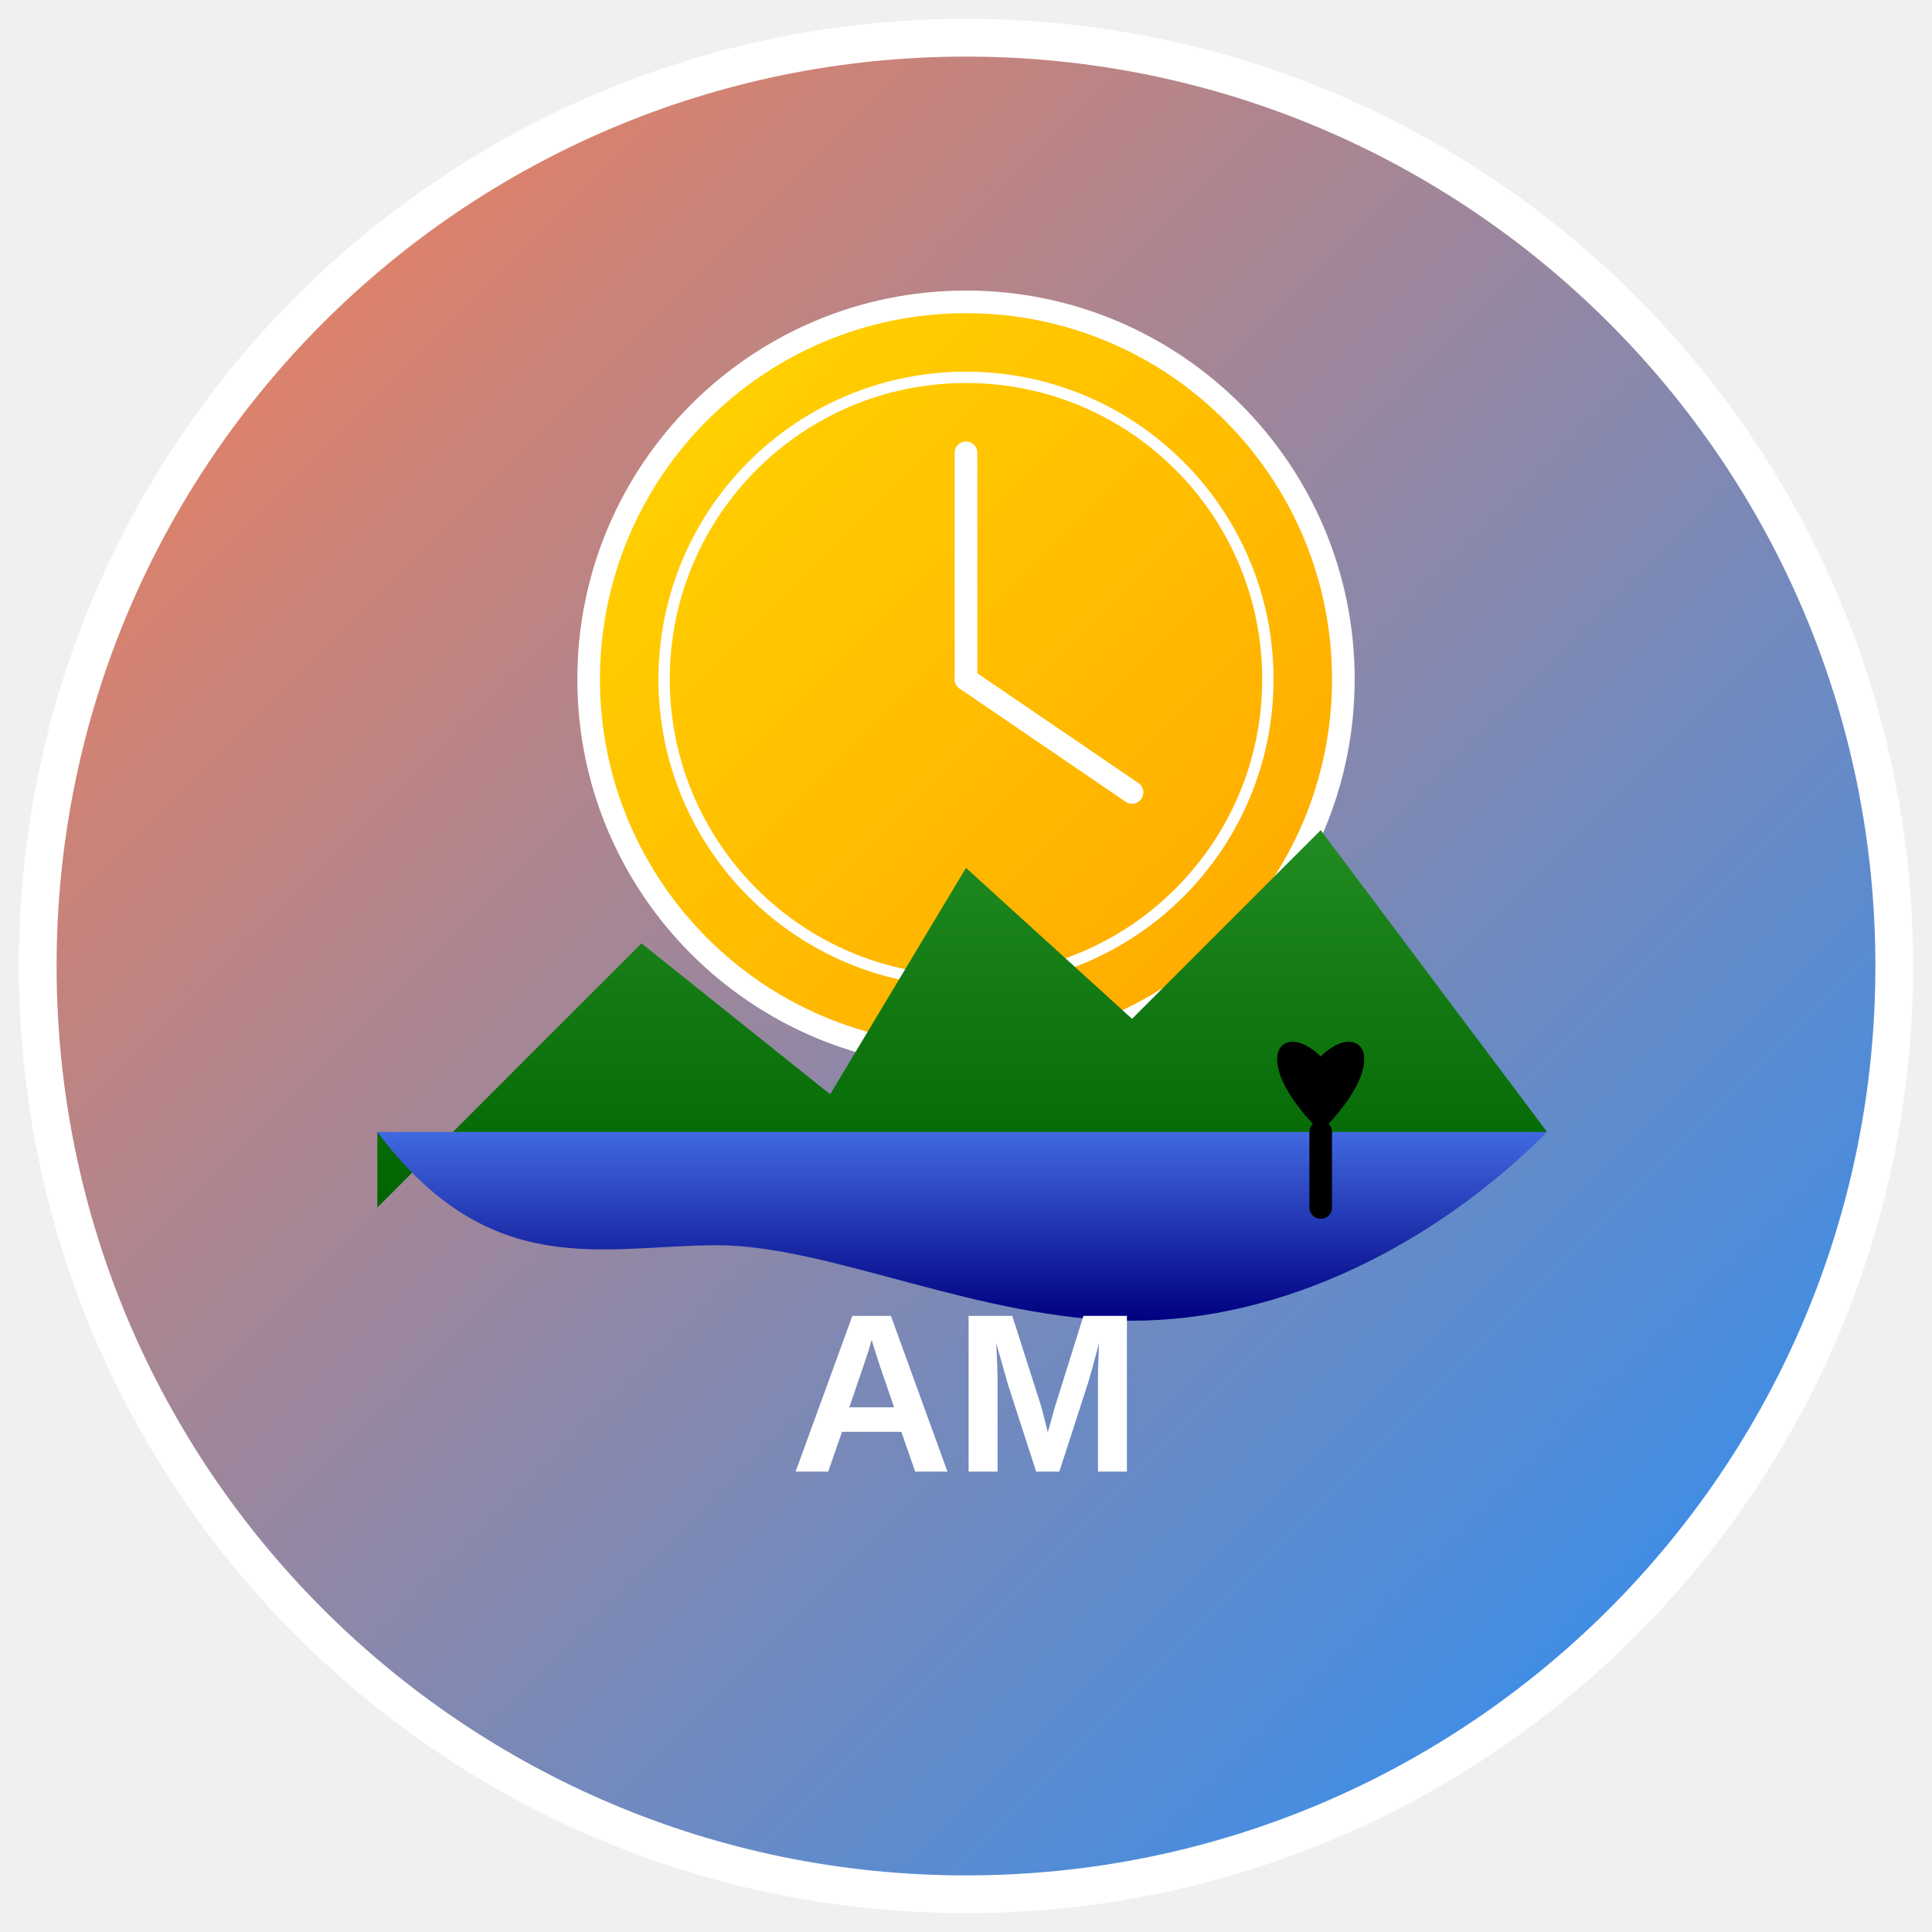
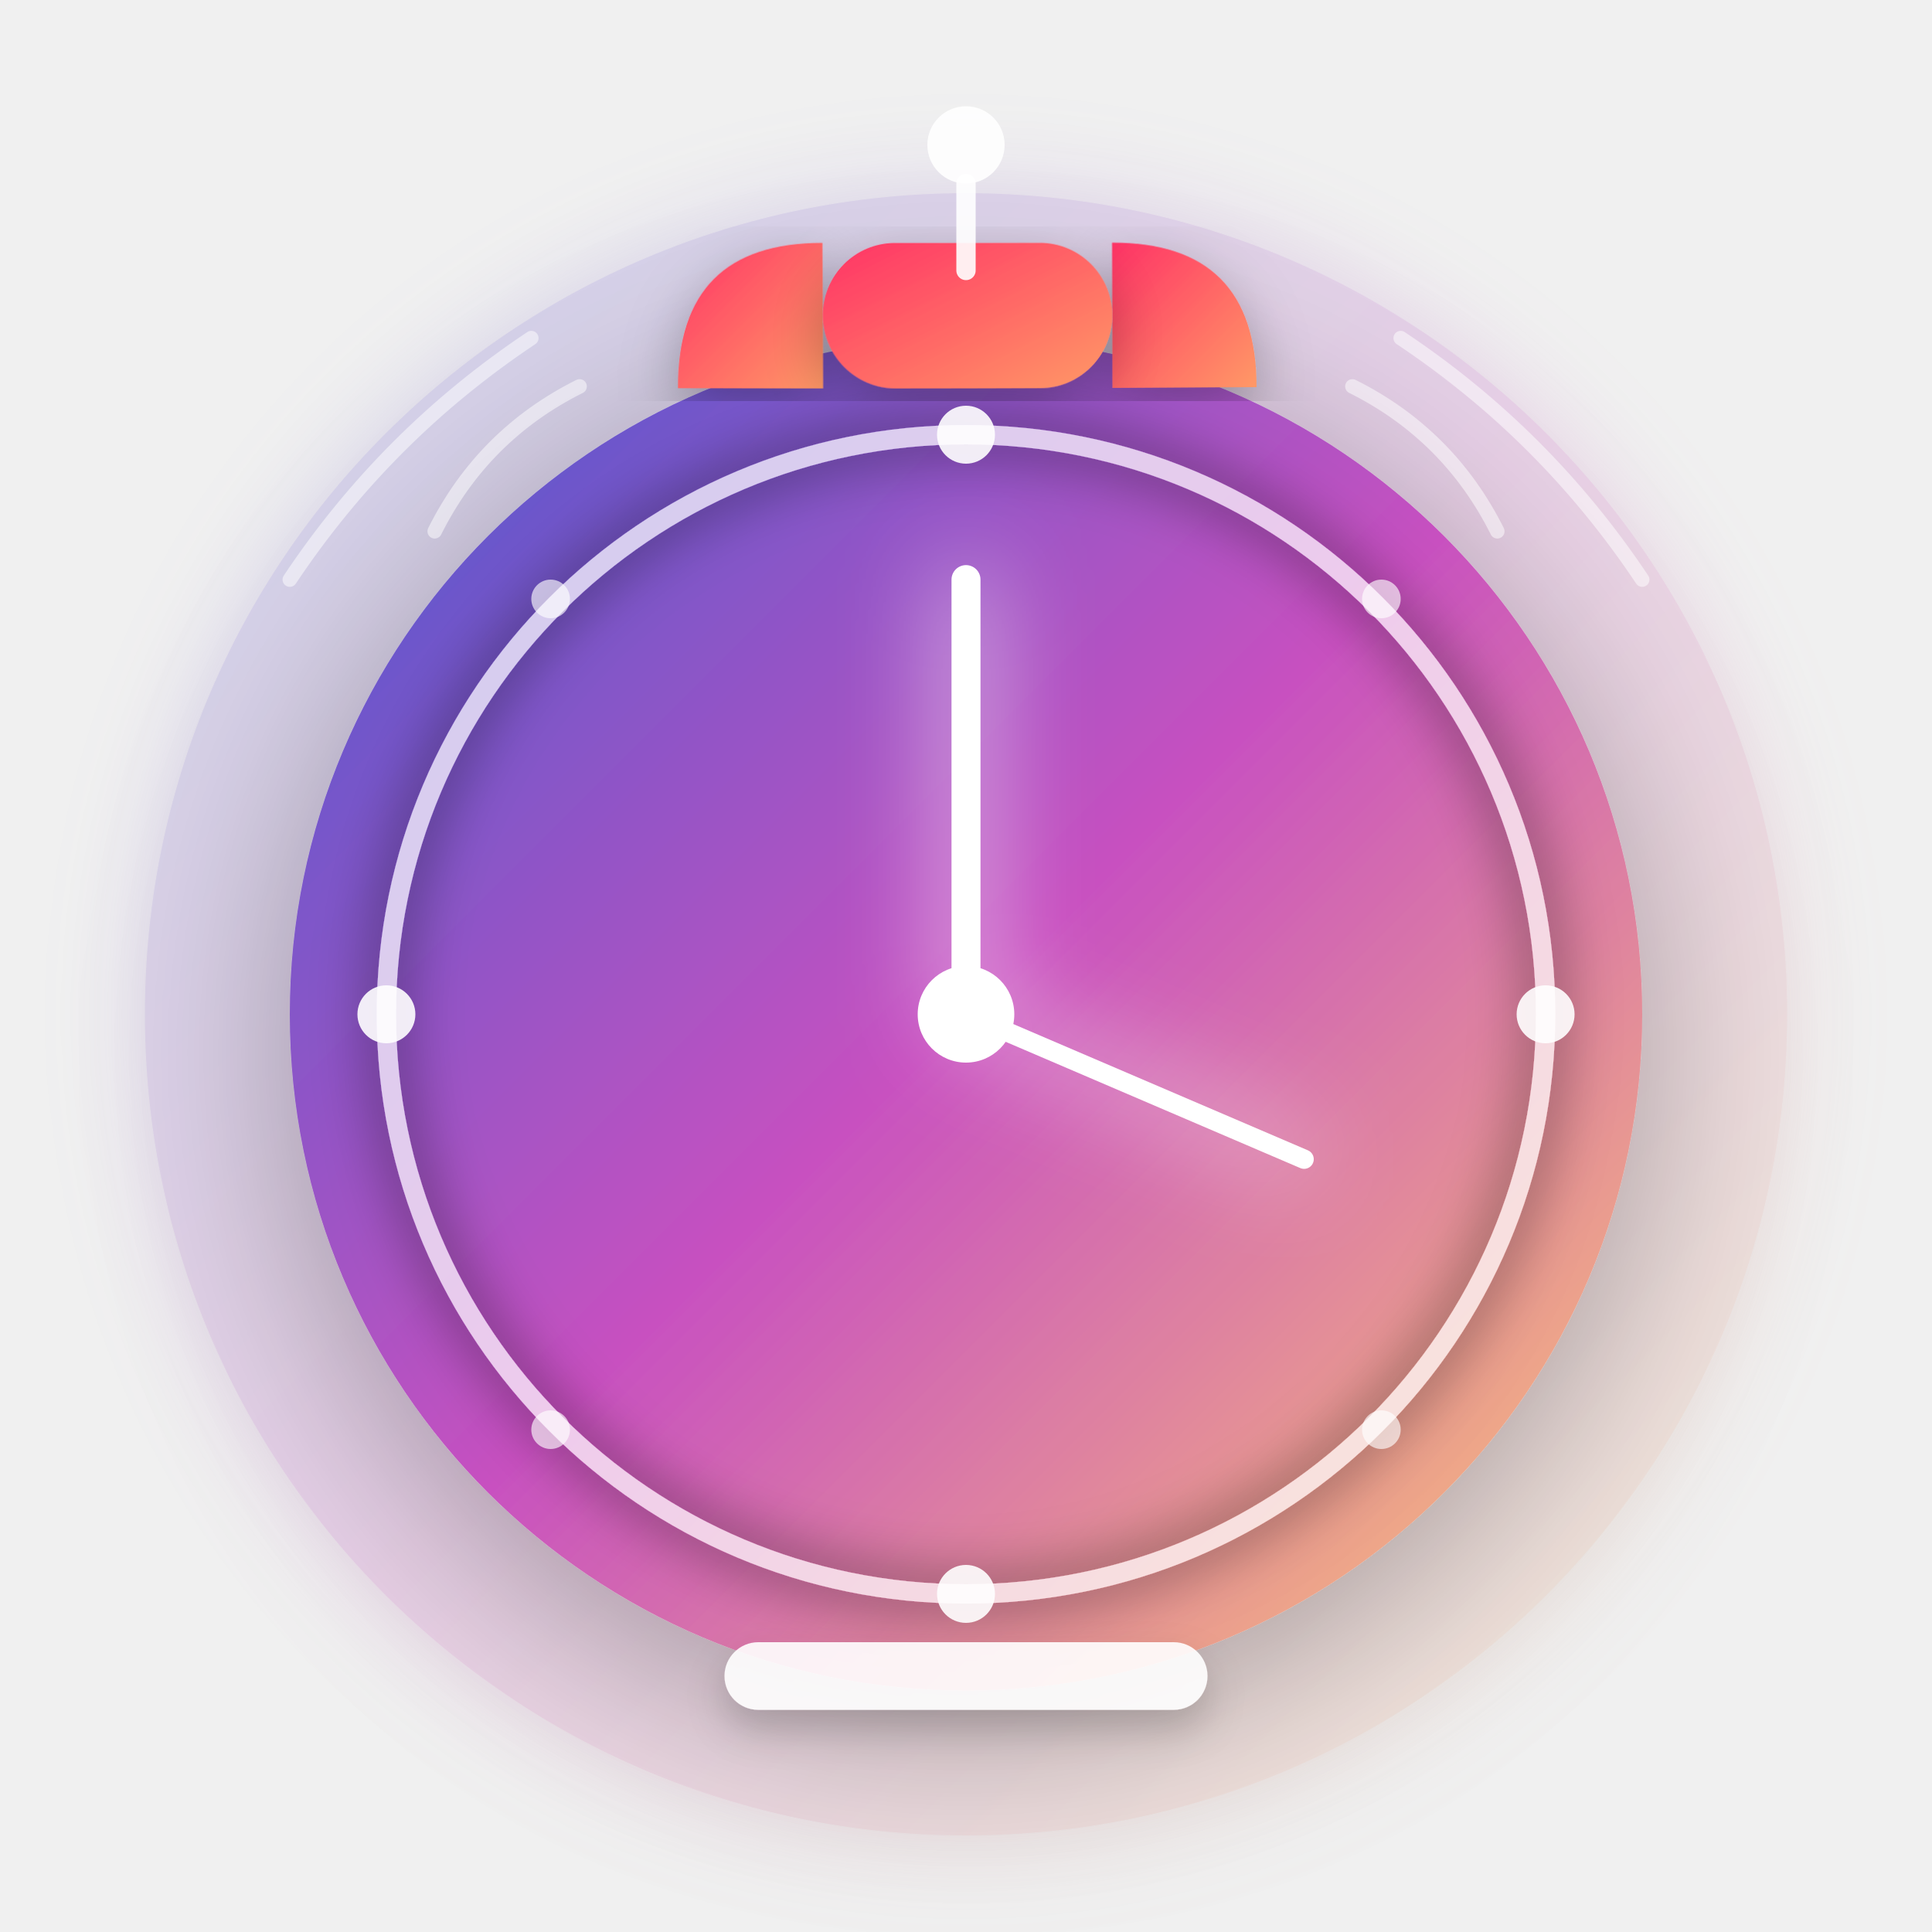
- <svg xmlns="http://www.w3.org/2000/svg" viewBox="0 0 512 512">
+ <svg xmlns="http://www.w3.org/2000/svg" viewBox="0 0 200 200">
  <defs>
-     <linearGradient id="bgGradient" x1="0%" y1="0%" x2="100%" y2="100%">
-       <stop offset="0%" style="stop-color:#FF7F50;stop-opacity:1" />
-       <stop offset="100%" style="stop-color:#1E90FF;stop-opacity:1" />
+     <linearGradient id="clockGradient" x1="0%" y1="0%" x2="100%" y2="100%">
+       <stop offset="0%" stop-color="#4158D0" />
+       <stop offset="50%" stop-color="#C850C0" />
+       <stop offset="100%" stop-color="#FFCC70" />
    </linearGradient>
-     <linearGradient id="sunGradient" x1="0%" y1="0%" x2="100%" y2="100%">
-       <stop offset="0%" style="stop-color:#FFD700;stop-opacity:1" />
-       <stop offset="100%" style="stop-color:#FFA500;stop-opacity:1" />
+     <linearGradient id="bellGradient" x1="0%" y1="0%" x2="100%" y2="100%">
+       <stop offset="0%" stop-color="#FF3366" />
+       <stop offset="100%" stop-color="#FF9966" />
    </linearGradient>
-     <linearGradient id="mountainGradient" x1="0%" y1="0%" x2="0%" y2="100%">
-       <stop offset="0%" style="stop-color:#228B22;stop-opacity:1" />
-       <stop offset="100%" style="stop-color:#006400;stop-opacity:1" />
-     </linearGradient>
-     <linearGradient id="oceanGradient" x1="0%" y1="0%" x2="0%" y2="100%">
-       <stop offset="0%" style="stop-color:#4169E1;stop-opacity:1" />
-       <stop offset="100%" style="stop-color:#000080;stop-opacity:1" />
-     </linearGradient>
+     <filter id="glow" x="-50%" y="-50%" width="200%" height="200%">
+       <feGaussianBlur stdDeviation="5" result="blur" />
+       <feComposite in="SourceGraphic" in2="blur" operator="over" />
+     </filter>
+     <filter id="innerShadow" x="-50%" y="-50%" width="200%" height="200%">
+       <feGaussianBlur in="SourceAlpha" stdDeviation="3" result="blur" />
+       <feOffset dx="0" dy="0" result="offsetBlur" />
+       <feComposite in="SourceGraphic" in2="offsetBlur" operator="over" />
+     </filter>
+     <pattern id="noise" width="100" height="100" patternUnits="userSpaceOnUse">
+       <rect width="100" height="100" fill="#ffffff" opacity="0.05">
+         <animate attributeName="opacity" values="0.05;0.1;0.05" dur="3s" repeatCount="indefinite" />
+       </rect>
+     </pattern>
+     <filter id="ringEffect">
+       <feTurbulence type="fractalNoise" baseFrequency="0.01" numOctaves="1" seed="1">
+         <animate attributeName="seed" from="1" to="10" dur="1s" repeatCount="indefinite" />
+       </feTurbulence>
+       <feDisplacementMap in="SourceGraphic" scale="1" />
+     </filter>
  </defs>
-   <circle cx="256" cy="256" r="246" fill="url(#bgGradient)" stroke="#FFFFFF" stroke-width="10" />
-   <circle cx="256" cy="180" r="100" fill="url(#sunGradient)" stroke="#FFFFFF" stroke-width="6" />
-   <circle cx="256" cy="180" r="80" fill="none" stroke="#FFFFFF" stroke-width="3" />
-   <line x1="256" y1="180" x2="256" y2="120" stroke="#FFFFFF" stroke-width="6" stroke-linecap="round" />
-   <line x1="256" y1="180" x2="300" y2="210" stroke="#FFFFFF" stroke-width="6" stroke-linecap="round" />
-   <path d="M100,320 L170,250 L220,290 L256,230 L300,270 L350,220 L410,300 L100,300 Z" fill="url(#mountainGradient)" />
-   <path d="M100,300 L410,300 C380,330 340,350 300,350 C260,350 220,330 190,330 C160,330 130,340 100,300 Z" fill="url(#oceanGradient)" />
-   <path d="M350,300 L350,320" stroke="#000000" stroke-width="6" stroke-linecap="round" />
-   <path d="M350,300 C330,280 340,270 350,280 C360,270 370,280 350,300 Z" fill="#000000" />
-   <text x="256" y="390" font-family="Arial, sans-serif" font-size="60" font-weight="bold" text-anchor="middle" fill="#FFFFFF">AM</text>
+   <circle cx="100" cy="105" r="85" fill="url(#clockGradient)" opacity="0.2" filter="url(#glow)" />
+   <circle cx="100" cy="105" r="70" fill="url(#clockGradient)" filter="drop-shadow(0 4px 10px rgba(0,0,0,0.3))" />
+   <circle cx="100" cy="105" r="70" fill="url(#noise)" opacity="0.1" />
+   <circle cx="100" cy="105" r="60" fill="none" stroke="white" stroke-width="2" opacity="0.7" filter="url(#innerShadow)" />
+   <g opacity="0.9">
+     <circle cx="100" cy="45" r="3" fill="white" />
+     <circle cx="160" cy="105" r="3" fill="white" />
+     <circle cx="100" cy="165" r="3" fill="white" />
+     <circle cx="40" cy="105" r="3" fill="white" />
+     <circle cx="143" cy="62" r="2" fill="white" opacity="0.7" />
+     <circle cx="143" cy="148" r="2" fill="white" opacity="0.7" />
+     <circle cx="57" cy="148" r="2" fill="white" opacity="0.7" />
+     <circle cx="57" cy="62" r="2" fill="white" opacity="0.7" />
+   </g>
+   <g filter="url(#glow)">
+     <line x1="100" y1="105" x2="100" y2="60" stroke="white" stroke-width="3" stroke-linecap="round">
+       <animateTransform attributeName="transform" type="rotate" from="0 100 105" to="360 100 105" dur="60s" repeatCount="indefinite" />
+     </line>
+     <line x1="100" y1="105" x2="135" y2="120" stroke="white" stroke-width="2" stroke-linecap="round">
+       <animateTransform attributeName="transform" type="rotate" from="0 100 105" to="360 100 105" dur="3600s" repeatCount="indefinite" />
+     </line>
+   </g>
+   <circle cx="100" cy="105" r="5" fill="white">
+     <animate attributeName="r" values="5;6;5" dur="2s" repeatCount="indefinite" />
+     <animate attributeName="opacity" values="1;0.8;1" dur="2s" repeatCount="indefinite" />
+   </circle>
+   <g filter="url(#ringEffect)">
+     <path d="M70,40 Q70,25 85,25 L85,40 Z" fill="url(#bellGradient)" filter="drop-shadow(0 2px 3px rgba(0,0,0,0.3))">
+       <animate attributeName="d" values="M70,40 Q70,25 85,25 L85,40 Z;M68,38 Q69,23 85,25 L85,40 Z;M70,40 Q70,25 85,25 L85,40 Z" dur="0.3s" repeatCount="indefinite" />
+     </path>
+     <path d="M130,40 Q130,25 115,25 L115,40 Z" fill="url(#bellGradient)" filter="drop-shadow(0 2px 3px rgba(0,0,0,0.3))">
+       <animate attributeName="d" values="M130,40 Q130,25 115,25 L115,40 Z;M132,38 Q131,23 115,25 L115,40 Z;M130,40 Q130,25 115,25 L115,40 Z" dur="0.3s" repeatCount="indefinite" />
+     </path>
+     <rect x="85" y="25" width="30" height="15" rx="7.5" fill="url(#bellGradient)" filter="drop-shadow(0 2px 3px rgba(0,0,0,0.3))" />
+   </g>
+   <g>
+     <circle cx="100" cy="15" r="4" fill="white" opacity="0.9" />
+     <line x1="100" y1="19" x2="100" y2="28" stroke="white" stroke-width="2" stroke-linecap="round" opacity="0.9" />
+   </g>
+   <g opacity="0.5">
+     <path d="M60,40 Q50,45 45,55" stroke="white" stroke-width="1.5" stroke-linecap="round" fill="none">
+       <animate attributeName="opacity" values="0;0.5;0" dur="2s" repeatCount="indefinite" />
+     </path>
+     <path d="M55,35 Q40,45 30,60" stroke="white" stroke-width="1.5" stroke-linecap="round" fill="none">
+       <animate attributeName="opacity" values="0;0.5;0" dur="2s" repeatCount="indefinite" begin="0.3s" />
+     </path>
+     <path d="M140,40 Q150,45 155,55" stroke="white" stroke-width="1.5" stroke-linecap="round" fill="none">
+       <animate attributeName="opacity" values="0;0.5;0" dur="2s" repeatCount="indefinite" />
+     </path>
+     <path d="M145,35 Q160,45 170,60" stroke="white" stroke-width="1.5" stroke-linecap="round" fill="none">
+       <animate attributeName="opacity" values="0;0.5;0" dur="2s" repeatCount="indefinite" begin="0.3s" />
+     </path>
+   </g>
+   <rect x="75" y="170" width="50" height="7" rx="3.5" fill="white" opacity="0.9" filter="drop-shadow(0 2px 2px rgba(0,0,0,0.2))" />
</svg>
